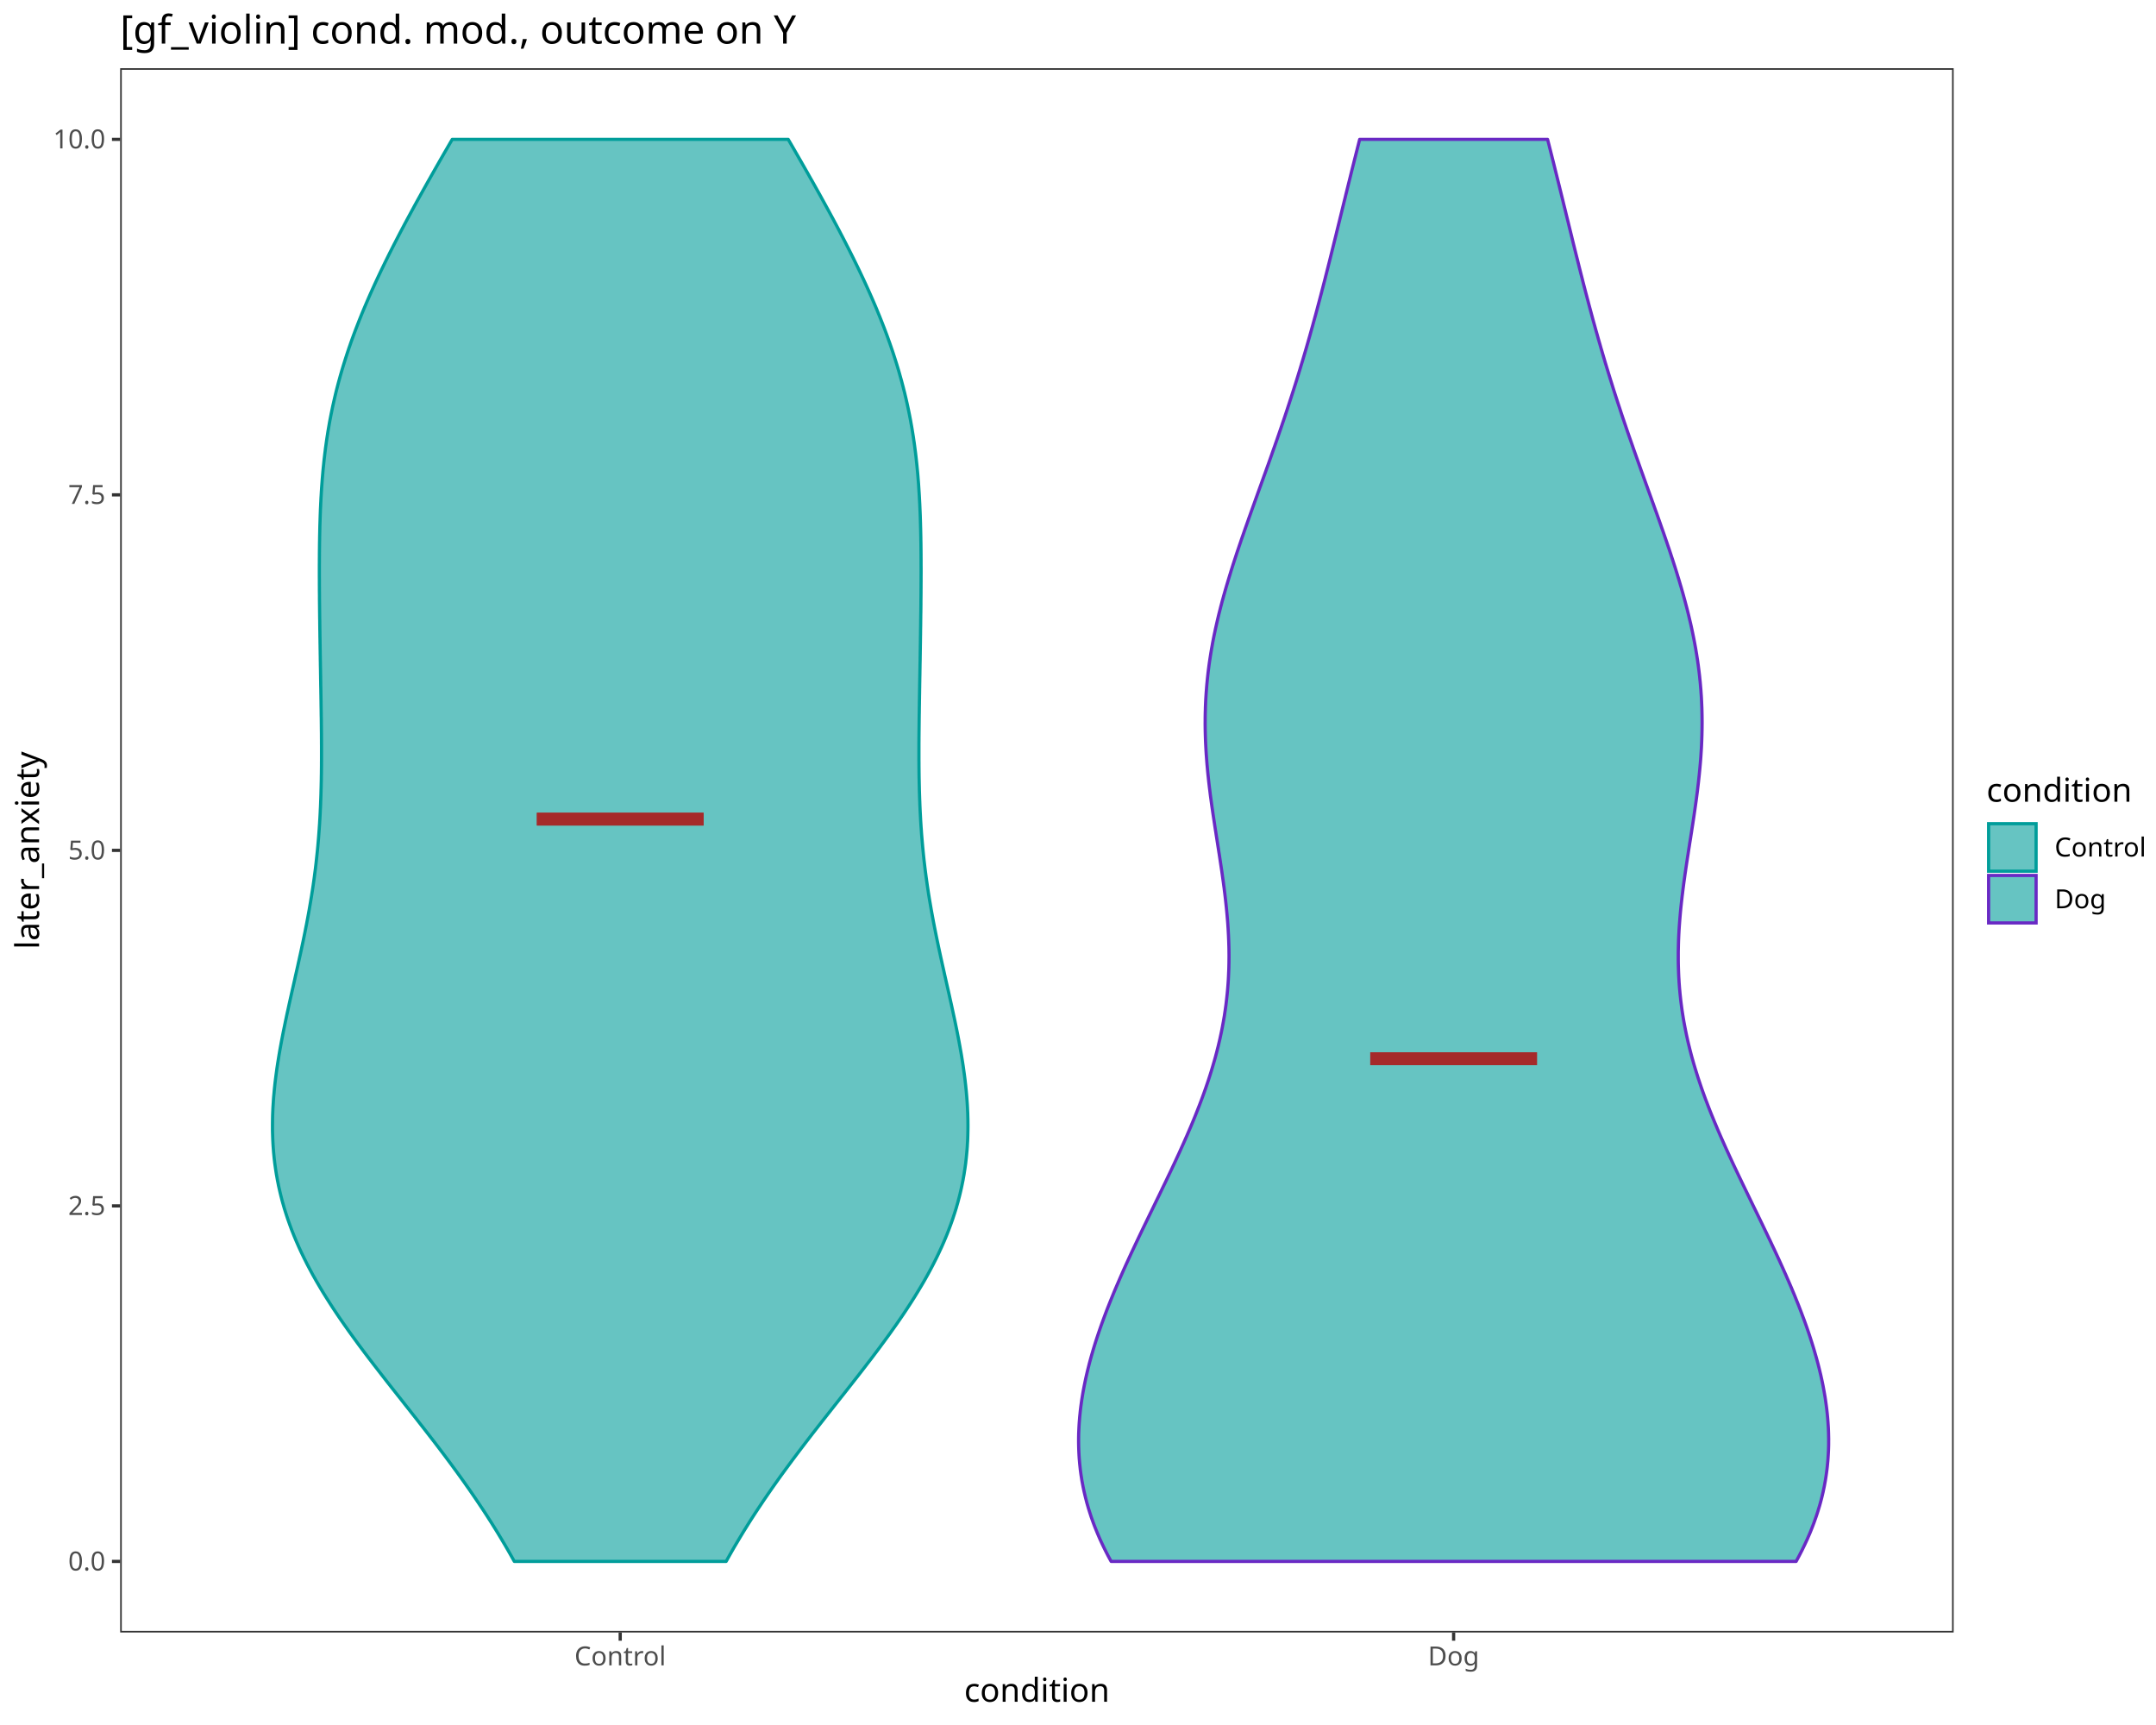
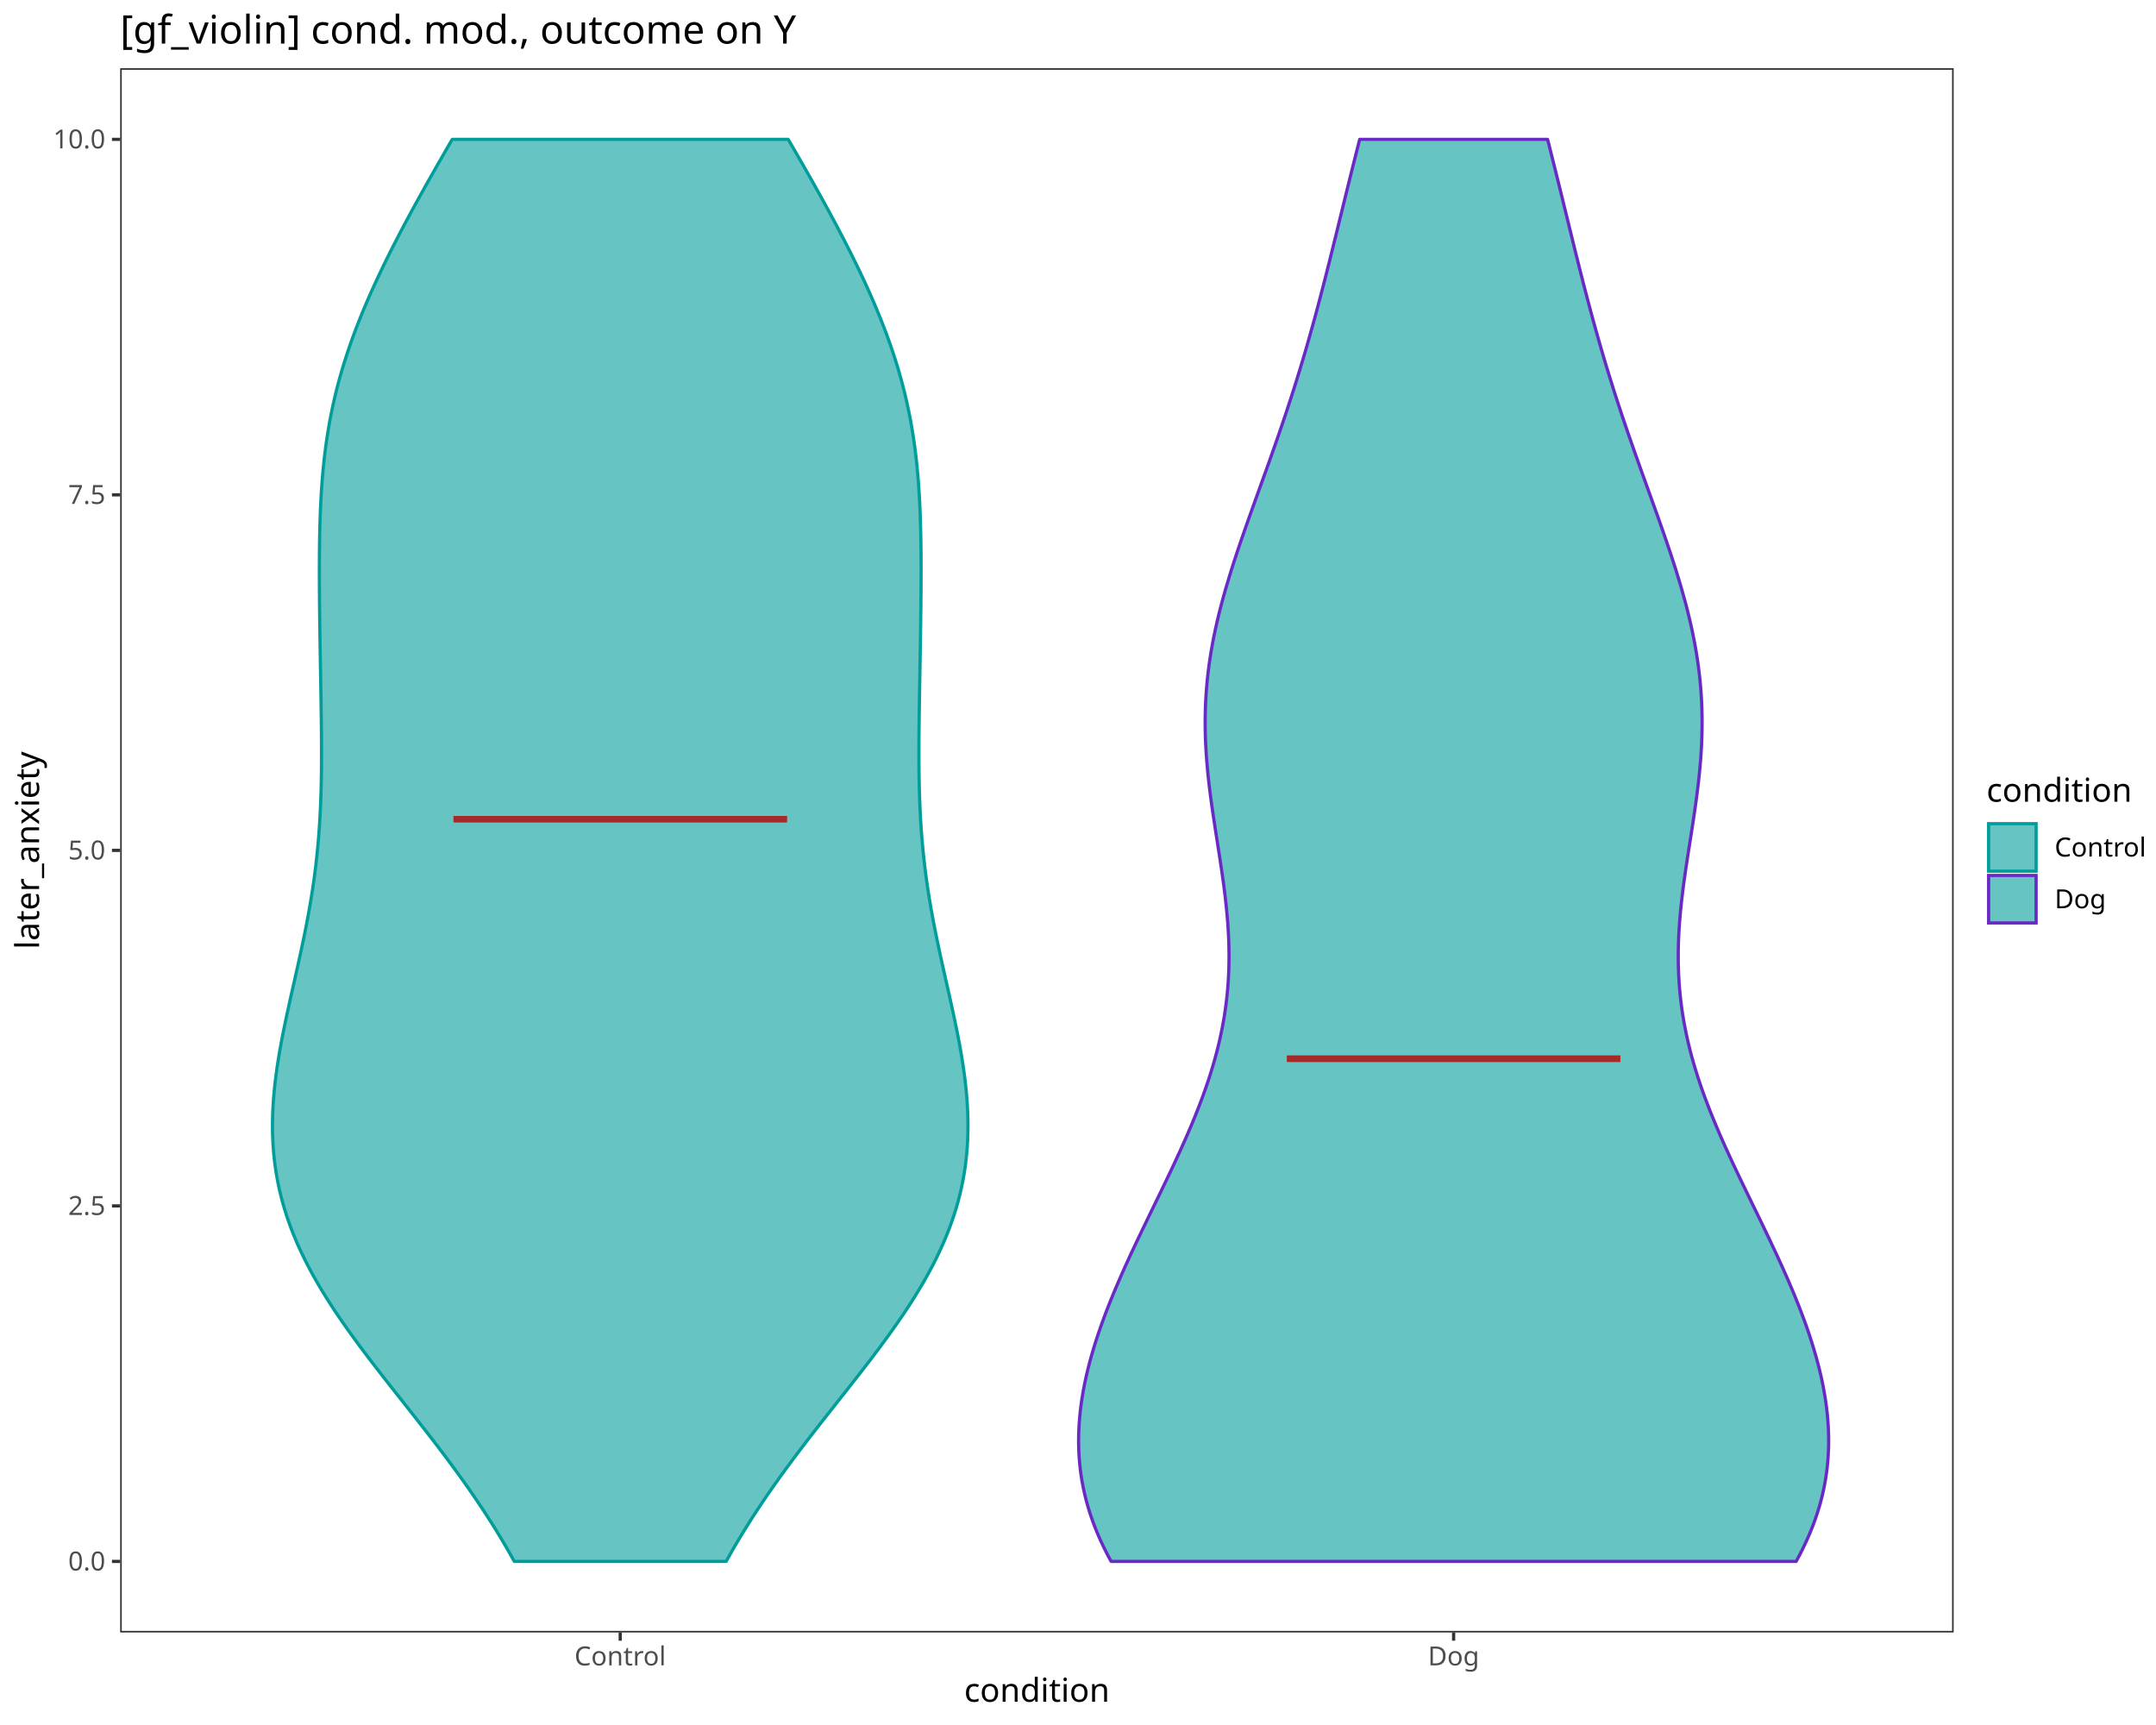
<svg xmlns="http://www.w3.org/2000/svg" class="svglite" data-engine-version="2.0" width="720.00pt" height="576.00pt" viewBox="0 0 720.00 576.00">
  <defs>
    <style type="text/css">
    .svglite line, .svglite polyline, .svglite polygon, .svglite path, .svglite rect, .svglite circle {
      fill: none;
      stroke: #000000;
      stroke-linecap: round;
      stroke-linejoin: round;
      stroke-miterlimit: 10.00;
    }
  </style>
  </defs>
  <rect width="100%" height="100%" style="stroke: none; fill: #FFFFFF;" />
  <defs>
    <clipPath id="cpMC4wMHw3MjAuMDB8MC4wMHw1NzYuMDA=">
      <rect x="0.00" y="0.00" width="720.00" height="576.00" />
    </clipPath>
  </defs>
  <g clip-path="url(#cpMC4wMHw3MjAuMDB8MC4wMHw1NzYuMDA=)">
    <rect x="0.00" y="0.00" width="720.00" height="576.00" style="stroke-width: 1.07; stroke: #FFFFFF; fill: #FFFFFF;" />
  </g>
  <defs>
    <clipPath id="cpNDAuMTN8NjUyLjQzfDIyLjc4fDU0NS4xMQ==">
      <rect x="40.13" y="22.78" width="612.30" height="522.33" />
    </clipPath>
  </defs>
  <g clip-path="url(#cpNDAuMTN8NjUyLjQzfDIyLjc4fDU0NS4xMQ==)">
    <rect x="40.13" y="22.78" width="612.30" height="522.33" style="stroke-width: 1.07; stroke: none; fill: #FFFFFF;" />
    <polygon points="171.75,521.37 171.23,520.44 170.71,519.51 170.18,518.58 169.65,517.65 169.11,516.72 168.57,515.79 168.02,514.87 167.47,513.94 166.91,513.01 166.35,512.08 165.78,511.15 165.20,510.22 164.62,509.29 164.04,508.36 163.44,507.43 162.85,506.50 162.25,505.57 161.64,504.64 161.03,503.71 160.41,502.79 159.79,501.86 159.16,500.93 158.53,500.00 157.89,499.07 157.25,498.14 156.61,497.21 155.95,496.28 155.30,495.35 154.64,494.42 153.97,493.49 153.30,492.56 152.63,491.63 151.95,490.71 151.27,489.78 150.59,488.85 149.90,487.92 149.20,486.99 148.51,486.06 147.81,485.13 147.10,484.20 146.40,483.27 145.69,482.34 144.98,481.41 144.26,480.48 143.54,479.55 142.82,478.62 142.10,477.70 141.38,476.77 140.65,475.84 139.92,474.91 139.20,473.98 138.47,473.05 137.73,472.12 137.00,471.19 136.27,470.26 135.53,469.33 134.80,468.40 134.07,467.47 133.33,466.54 132.60,465.62 131.87,464.69 131.13,463.76 130.40,462.83 129.67,461.90 128.94,460.97 128.22,460.04 127.49,459.11 126.77,458.18 126.05,457.25 125.33,456.32 124.61,455.39 123.90,454.46 123.19,453.54 122.49,452.61 121.78,451.68 121.09,450.75 120.39,449.82 119.70,448.89 119.02,447.96 118.34,447.03 117.66,446.10 116.99,445.17 116.32,444.24 115.67,443.31 115.01,442.38 114.37,441.46 113.72,440.53 113.09,439.60 112.46,438.67 111.84,437.74 111.22,436.81 110.62,435.88 110.02,434.95 109.43,434.02 108.84,433.09 108.26,432.16 107.69,431.23 107.13,430.30 106.58,429.37 106.04,428.45 105.50,427.52 104.98,426.59 104.45,425.66 103.95,424.73 103.45,423.80 102.96,422.87 102.47,421.94 102.01,421.01 101.54,420.08 101.09,419.15 100.64,418.22 100.21,417.29 99.79,416.37 99.38,415.44 98.97,414.51 98.58,413.58 98.19,412.65 97.82,411.72 97.45,410.79 97.10,409.86 96.76,408.93 96.43,408.00 96.10,407.07 95.79,406.14 95.49,405.21 95.20,404.29 94.91,403.36 94.65,402.43 94.38,401.50 94.13,400.57 93.89,399.64 93.66,398.71 93.44,397.78 93.23,396.85 93.02,395.92 92.84,394.99 92.65,394.06 92.49,393.13 92.32,392.21 92.17,391.28 92.03,390.35 91.90,389.42 91.77,388.49 91.66,387.56 91.55,386.63 91.46,385.70 91.37,384.77 91.30,383.84 91.23,382.91 91.17,381.98 91.12,381.05 91.08,380.12 91.05,379.20 91.02,378.27 91.00,377.34 91.00,376.41 91.00,375.48 91.01,374.55 91.02,373.62 91.04,372.69 91.07,371.76 91.11,370.83 91.15,369.90 91.21,368.97 91.27,368.04 91.33,367.12 91.40,366.19 91.49,365.26 91.57,364.33 91.66,363.40 91.76,362.47 91.86,361.54 91.97,360.61 92.09,359.68 92.21,358.75 92.34,357.82 92.46,356.89 92.60,355.96 92.74,355.04 92.89,354.11 93.04,353.18 93.19,352.25 93.35,351.32 93.51,350.39 93.68,349.46 93.85,348.53 94.02,347.60 94.20,346.67 94.38,345.74 94.56,344.81 94.75,343.88 94.94,342.96 95.13,342.03 95.32,341.10 95.52,340.17 95.71,339.24 95.91,338.31 96.12,337.38 96.32,336.45 96.52,335.52 96.73,334.59 96.93,333.66 97.14,332.73 97.35,331.80 97.56,330.87 97.77,329.95 97.98,329.02 98.19,328.09 98.40,327.16 98.60,326.23 98.81,325.30 99.02,324.37 99.23,323.44 99.44,322.51 99.64,321.58 99.85,320.65 100.05,319.72 100.26,318.79 100.46,317.87 100.66,316.94 100.85,316.01 101.05,315.08 101.25,314.15 101.44,313.22 101.63,312.29 101.82,311.36 102.00,310.43 102.18,309.50 102.37,308.57 102.54,307.64 102.72,306.71 102.89,305.79 103.06,304.86 103.23,303.93 103.39,303.00 103.55,302.07 103.71,301.14 103.86,300.21 104.02,299.28 104.16,298.35 104.31,297.42 104.45,296.49 104.59,295.56 104.72,294.63 104.85,293.71 104.98,292.78 105.10,291.85 105.22,290.92 105.34,289.99 105.45,289.06 105.56,288.13 105.66,287.20 105.76,286.27 105.86,285.34 105.96,284.41 106.05,283.48 106.14,282.55 106.22,281.62 106.30,280.70 106.38,279.77 106.45,278.84 106.52,277.91 106.59,276.98 106.65,276.05 106.72,275.12 106.77,274.19 106.83,273.26 106.88,272.33 106.93,271.40 106.97,270.47 107.02,269.54 107.06,268.62 107.09,267.69 107.13,266.76 107.16,265.83 107.19,264.90 107.21,263.97 107.24,263.04 107.26,262.11 107.28,261.18 107.30,260.25 107.31,259.32 107.33,258.39 107.34,257.46 107.35,256.54 107.36,255.61 107.36,254.68 107.37,253.75 107.37,252.82 107.37,251.89 107.37,250.96 107.37,250.03 107.37,249.10 107.36,248.17 107.36,247.24 107.35,246.31 107.35,245.38 107.34,244.46 107.33,243.53 107.32,242.60 107.31,241.67 107.30,240.74 107.29,239.81 107.27,238.88 107.26,237.95 107.25,237.02 107.23,236.09 107.22,235.16 107.21,234.23 107.19,233.30 107.18,232.37 107.16,231.45 107.15,230.52 107.13,229.59 107.11,228.66 107.10,227.73 107.08,226.80 107.07,225.87 107.05,224.94 107.04,224.01 107.02,223.08 107.00,222.15 106.99,221.22 106.97,220.29 106.96,219.37 106.94,218.44 106.93,217.51 106.91,216.58 106.90,215.65 106.88,214.72 106.87,213.79 106.85,212.86 106.84,211.93 106.83,211.00 106.81,210.07 106.80,209.14 106.79,208.21 106.78,207.29 106.76,206.36 106.75,205.43 106.74,204.50 106.73,203.57 106.72,202.64 106.71,201.71 106.70,200.78 106.69,199.85 106.69,198.92 106.68,197.99 106.67,197.06 106.67,196.13 106.66,195.21 106.66,194.28 106.66,193.35 106.65,192.42 106.65,191.49 106.65,190.56 106.65,189.63 106.65,188.70 106.66,187.77 106.66,186.84 106.67,185.91 106.67,184.98 106.68,184.05 106.69,183.12 106.70,182.20 106.71,181.27 106.73,180.34 106.74,179.41 106.76,178.48 106.78,177.55 106.80,176.62 106.82,175.69 106.85,174.76 106.88,173.83 106.91,172.90 106.94,171.97 106.98,171.04 107.01,170.12 107.06,169.19 107.10,168.26 107.15,167.33 107.19,166.40 107.25,165.47 107.30,164.54 107.36,163.61 107.42,162.68 107.49,161.75 107.56,160.82 107.63,159.89 107.71,158.96 107.79,158.04 107.87,157.11 107.96,156.18 108.06,155.25 108.15,154.32 108.25,153.39 108.36,152.46 108.47,151.53 108.59,150.60 108.70,149.67 108.83,148.74 108.96,147.81 109.09,146.88 109.23,145.95 109.38,145.03 109.52,144.10 109.68,143.17 109.84,142.24 110.00,141.31 110.17,140.38 110.35,139.45 110.53,138.52 110.72,137.59 110.91,136.66 111.10,135.73 111.31,134.80 111.52,133.87 111.73,132.95 111.95,132.02 112.17,131.09 112.40,130.16 112.64,129.23 112.88,128.30 113.13,127.37 113.39,126.44 113.64,125.51 113.91,124.58 114.18,123.65 114.46,122.72 114.74,121.79 115.03,120.87 115.32,119.94 115.62,119.01 115.92,118.08 116.23,117.15 116.54,116.22 116.87,115.29 117.19,114.36 117.52,113.43 117.86,112.50 118.20,111.57 118.55,110.64 118.90,109.71 119.26,108.79 119.62,107.86 119.98,106.93 120.36,106.00 120.73,105.07 121.11,104.14 121.50,103.21 121.89,102.28 122.29,101.35 122.69,100.42 123.09,99.49 123.50,98.56 123.91,97.63 124.33,96.70 124.75,95.78 125.17,94.85 125.60,93.92 126.03,92.99 126.47,92.06 126.91,91.13 127.35,90.20 127.80,89.27 128.25,88.34 128.70,87.41 129.16,86.48 129.62,85.55 130.08,84.62 130.55,83.70 131.02,82.77 131.49,81.84 131.97,80.91 132.45,79.98 132.93,79.05 133.41,78.12 133.90,77.19 134.39,76.26 134.88,75.33 135.37,74.40 135.87,73.47 136.37,72.54 136.87,71.62 137.37,70.69 137.88,69.76 138.38,68.83 138.89,67.90 139.40,66.97 139.92,66.04 140.43,65.11 140.95,64.18 141.47,63.25 141.99,62.32 142.51,61.39 143.03,60.46 143.56,59.54 144.08,58.61 144.61,57.68 145.14,56.75 145.67,55.82 146.20,54.89 146.73,53.96 147.26,53.03 147.80,52.10 148.33,51.17 148.87,50.24 149.41,49.31 149.95,48.38 150.49,47.45 151.03,46.53 263.22,46.53 263.76,47.45 264.30,48.38 264.84,49.31 265.38,50.24 265.91,51.17 266.45,52.10 266.98,53.03 267.52,53.96 268.05,54.89 268.58,55.82 269.11,56.75 269.64,57.68 270.17,58.61 270.69,59.54 271.22,60.46 271.74,61.39 272.26,62.32 272.78,63.25 273.30,64.18 273.82,65.11 274.33,66.04 274.84,66.97 275.35,67.90 275.86,68.83 276.37,69.76 276.88,70.69 277.38,71.62 277.88,72.54 278.38,73.47 278.87,74.40 279.37,75.33 279.86,76.26 280.35,77.19 280.83,78.12 281.32,79.05 281.80,79.98 282.28,80.91 282.75,81.84 283.23,82.77 283.70,83.70 284.16,84.62 284.63,85.55 285.09,86.48 285.54,87.41 286.00,88.34 286.45,89.27 286.90,90.20 287.34,91.13 287.78,92.06 288.22,92.99 288.65,93.92 289.08,94.85 289.50,95.78 289.92,96.70 290.34,97.63 290.75,98.56 291.16,99.49 291.56,100.42 291.96,101.35 292.36,102.28 292.75,103.21 293.13,104.14 293.51,105.07 293.89,106.00 294.26,106.93 294.63,107.86 294.99,108.79 295.35,109.71 295.70,110.64 296.05,111.57 296.39,112.50 296.72,113.43 297.06,114.36 297.38,115.29 297.70,116.22 298.02,117.15 298.33,118.08 298.63,119.01 298.93,119.94 299.22,120.87 299.51,121.79 299.79,122.72 300.07,123.65 300.34,124.58 300.60,125.51 300.86,126.44 301.12,127.37 301.36,128.30 301.61,129.23 301.84,130.16 302.08,131.09 302.30,132.02 302.52,132.95 302.73,133.87 302.94,134.80 303.14,135.73 303.34,136.66 303.53,137.59 303.72,138.52 303.90,139.45 304.08,140.38 304.24,141.31 304.41,142.24 304.57,143.17 304.72,144.10 304.87,145.03 305.02,145.95 305.15,146.88 305.29,147.81 305.42,148.74 305.54,149.67 305.66,150.60 305.78,151.53 305.89,152.46 305.99,153.39 306.09,154.32 306.19,155.25 306.28,156.18 306.37,157.11 306.46,158.04 306.54,158.96 306.61,159.89 306.69,160.82 306.76,161.75 306.82,162.68 306.88,163.61 306.94,164.54 307.00,165.47 307.05,166.40 307.10,167.33 307.15,168.26 307.19,169.19 307.23,170.12 307.27,171.04 307.31,171.97 307.34,172.90 307.37,173.83 307.40,174.76 307.42,175.69 307.45,176.62 307.47,177.55 307.49,178.48 307.51,179.41 307.52,180.34 307.54,181.27 307.55,182.20 307.56,183.12 307.57,184.05 307.58,184.98 307.58,185.91 307.59,186.84 307.59,187.77 307.59,188.70 307.60,189.63 307.60,190.56 307.60,191.49 307.59,192.42 307.59,193.35 307.59,194.28 307.58,195.21 307.58,196.13 307.57,197.06 307.57,197.99 307.56,198.92 307.55,199.85 307.54,200.78 307.54,201.71 307.53,202.64 307.52,203.57 307.51,204.50 307.49,205.43 307.48,206.36 307.47,207.29 307.46,208.21 307.45,209.14 307.43,210.07 307.42,211.00 307.41,211.93 307.39,212.86 307.38,213.79 307.37,214.72 307.35,215.65 307.34,216.58 307.32,217.51 307.31,218.44 307.29,219.37 307.28,220.29 307.26,221.22 307.24,222.15 307.23,223.08 307.21,224.01 307.20,224.94 307.18,225.87 307.16,226.80 307.15,227.73 307.13,228.66 307.12,229.59 307.10,230.52 307.09,231.45 307.07,232.37 307.06,233.30 307.04,234.23 307.03,235.16 307.01,236.09 307.00,237.02 306.99,237.95 306.97,238.88 306.96,239.81 306.95,240.74 306.94,241.67 306.93,242.60 306.92,243.53 306.91,244.46 306.90,245.38 306.89,246.31 306.89,247.24 306.88,248.17 306.88,249.10 306.88,250.03 306.88,250.96 306.88,251.89 306.88,252.82 306.88,253.75 306.89,254.68 306.89,255.61 306.90,256.54 306.91,257.46 306.92,258.39 306.93,259.32 306.95,260.25 306.97,261.18 306.99,262.11 307.01,263.04 307.03,263.97 307.06,264.90 307.09,265.83 307.12,266.76 307.16,267.69 307.19,268.62 307.23,269.54 307.27,270.47 307.32,271.40 307.37,272.33 307.42,273.26 307.47,274.19 307.53,275.12 307.59,276.05 307.66,276.98 307.72,277.91 307.79,278.84 307.87,279.77 307.95,280.70 308.03,281.62 308.11,282.55 308.20,283.48 308.29,284.41 308.38,285.34 308.48,286.27 308.58,287.20 308.69,288.13 308.80,289.06 308.91,289.99 309.03,290.92 309.15,291.85 309.27,292.78 309.40,293.71 309.53,294.63 309.66,295.56 309.80,296.49 309.94,297.42 310.08,298.35 310.23,299.28 310.38,300.21 310.54,301.14 310.70,302.07 310.86,303.00 311.02,303.93 311.19,304.86 311.36,305.79 311.53,306.71 311.70,307.64 311.88,308.57 312.06,309.50 312.25,310.43 312.43,311.36 312.62,312.29 312.81,313.22 313.00,314.15 313.20,315.08 313.39,316.01 313.59,316.94 313.79,317.87 313.99,318.79 314.19,319.72 314.40,320.65 314.60,321.58 314.81,322.51 315.02,323.44 315.23,324.37 315.43,325.30 315.64,326.23 315.85,327.16 316.06,328.09 316.27,329.02 316.48,329.95 316.69,330.87 316.90,331.80 317.11,332.73 317.31,333.66 317.52,334.59 317.73,335.52 317.93,336.45 318.13,337.38 318.33,338.31 318.53,339.24 318.73,340.17 318.93,341.10 319.12,342.03 319.31,342.96 319.50,343.88 319.69,344.81 319.87,345.74 320.05,346.67 320.23,347.60 320.40,348.53 320.57,349.46 320.73,350.39 320.90,351.32 321.06,352.25 321.21,353.18 321.36,354.11 321.51,355.04 321.65,355.96 321.78,356.89 321.91,357.82 322.04,358.75 322.16,359.68 322.28,360.61 322.38,361.54 322.49,362.47 322.58,363.40 322.68,364.33 322.76,365.26 322.84,366.19 322.91,367.12 322.98,368.04 323.04,368.97 323.09,369.90 323.13,370.83 323.18,371.76 323.20,372.69 323.23,373.62 323.24,374.55 323.25,375.48 323.25,376.41 323.24,377.34 323.22,378.27 323.20,379.20 323.17,380.12 323.13,381.05 323.07,381.98 323.02,382.91 322.95,383.84 322.87,384.77 322.78,385.70 322.69,386.63 322.58,387.56 322.48,388.49 322.35,389.42 322.22,390.35 322.07,391.28 321.93,392.21 321.76,393.13 321.60,394.06 321.41,394.99 321.22,395.92 321.02,396.85 320.81,397.78 320.59,398.71 320.36,399.64 320.11,400.57 319.87,401.50 319.60,402.43 319.34,403.36 319.05,404.29 318.76,405.21 318.45,406.14 318.15,407.07 317.82,408.00 317.49,408.93 317.14,409.86 316.79,410.79 316.43,411.72 316.06,412.65 315.67,413.58 315.28,414.51 314.87,415.44 314.46,416.37 314.03,417.29 313.60,418.22 313.16,419.15 312.71,420.08 312.24,421.01 311.77,421.94 311.29,422.87 310.80,423.80 310.30,424.73 309.79,425.66 309.27,426.59 308.75,427.52 308.21,428.45 307.67,429.37 307.11,430.30 306.55,431.23 305.98,432.16 305.41,433.09 304.82,434.02 304.23,434.95 303.63,435.88 303.02,436.81 302.41,437.74 301.79,438.67 301.16,439.60 300.52,440.53 299.88,441.46 299.24,442.38 298.58,443.31 297.92,444.24 297.26,445.17 296.59,446.10 295.91,447.03 295.23,447.96 294.54,448.89 293.86,449.82 293.16,450.75 292.46,451.68 291.76,452.61 291.06,453.54 290.35,454.46 289.63,455.39 288.92,456.32 288.20,457.25 287.48,458.18 286.76,459.11 286.03,460.04 285.30,460.97 284.57,461.90 283.84,462.83 283.11,463.76 282.38,464.69 281.65,465.62 280.91,466.54 280.18,467.47 279.45,468.40 278.71,469.33 277.98,470.26 277.25,471.19 276.51,472.12 275.78,473.05 275.05,473.98 274.32,474.91 273.59,475.84 272.87,476.77 272.14,477.70 271.42,478.62 270.70,479.55 269.99,480.48 269.27,481.41 268.56,482.34 267.85,483.27 267.14,484.20 266.44,485.13 265.74,486.06 265.04,486.99 264.35,487.92 263.66,488.85 262.98,489.78 262.29,490.71 261.62,491.63 260.94,492.56 260.27,493.49 259.61,494.42 258.95,495.35 258.29,496.28 257.64,497.21 257.00,498.14 256.35,499.07 255.72,500.00 255.08,500.93 254.46,501.86 253.84,502.79 253.22,503.71 252.61,504.64 252.00,505.57 251.40,506.50 250.80,507.43 250.21,508.36 249.63,509.29 249.05,510.22 248.47,511.15 247.90,512.08 247.34,513.01 246.78,513.94 246.23,514.87 245.68,515.79 245.13,516.72 244.60,517.65 244.07,518.58 243.54,519.51 243.02,520.44 242.50,521.37 171.75,521.37 " style="stroke-width: 1.07; stroke: #009D9A; fill: #009D9A; fill-opacity: 0.60;" />
    <polygon points="371.06,521.37 370.55,520.44 370.05,519.51 369.57,518.58 369.10,517.65 368.64,516.72 368.19,515.79 367.76,514.87 367.33,513.94 366.93,513.01 366.53,512.08 366.15,511.15 365.77,510.22 365.41,509.29 365.06,508.36 364.73,507.43 364.40,506.50 364.10,505.57 363.80,504.64 363.51,503.71 363.24,502.79 362.97,501.86 362.73,500.93 362.49,500.00 362.27,499.07 362.05,498.14 361.85,497.21 361.66,496.28 361.49,495.35 361.31,494.42 361.17,493.49 361.02,492.56 360.89,491.63 360.77,490.71 360.67,489.78 360.57,488.85 360.49,487.92 360.41,486.99 360.35,486.06 360.30,485.13 360.26,484.20 360.23,483.27 360.21,482.34 360.20,481.41 360.20,480.48 360.21,479.55 360.23,478.62 360.27,477.70 360.31,476.77 360.36,475.84 360.42,474.91 360.50,473.98 360.57,473.05 360.67,472.12 360.76,471.19 360.87,470.26 360.99,469.33 361.12,468.40 361.25,467.47 361.40,466.54 361.55,465.62 361.71,464.69 361.88,463.76 362.06,462.83 362.25,461.90 362.44,460.97 362.64,460.04 362.85,459.11 363.07,458.18 363.29,457.25 363.53,456.32 363.76,455.39 364.01,454.46 364.26,453.54 364.52,452.61 364.79,451.68 365.06,450.75 365.34,449.82 365.63,448.89 365.92,447.96 366.22,447.03 366.53,446.10 366.84,445.17 367.16,444.24 367.48,443.31 367.81,442.38 368.14,441.46 368.48,440.53 368.82,439.60 369.17,438.67 369.52,437.74 369.88,436.81 370.25,435.88 370.62,434.95 370.99,434.02 371.37,433.09 371.75,432.16 372.13,431.23 372.52,430.30 372.92,429.37 373.32,428.45 373.72,427.52 374.12,426.59 374.53,425.66 374.94,424.73 375.35,423.80 375.77,422.87 376.19,421.94 376.62,421.01 377.04,420.08 377.47,419.15 377.90,418.22 378.34,417.29 378.77,416.37 379.21,415.44 379.65,414.51 380.09,413.58 380.53,412.65 380.98,411.72 381.42,410.79 381.87,409.86 382.32,408.93 382.77,408.00 383.22,407.07 383.67,406.14 384.12,405.21 384.57,404.29 385.02,403.36 385.47,402.43 385.92,401.50 386.37,400.57 386.83,399.64 387.28,398.71 387.73,397.78 388.17,396.85 388.62,395.92 389.07,394.99 389.52,394.06 389.96,393.13 390.40,392.21 390.85,391.28 391.29,390.35 391.72,389.42 392.16,388.49 392.59,387.56 393.02,386.63 393.45,385.70 393.88,384.77 394.30,383.84 394.72,382.91 395.14,381.98 395.55,381.05 395.96,380.12 396.37,379.20 396.77,378.27 397.17,377.34 397.57,376.41 397.96,375.48 398.35,374.55 398.73,373.62 399.11,372.69 399.48,371.76 399.85,370.83 400.21,369.90 400.58,368.97 400.93,368.04 401.28,367.12 401.62,366.19 401.96,365.26 402.29,364.33 402.62,363.40 402.94,362.47 403.26,361.54 403.57,360.61 403.87,359.68 404.17,358.75 404.46,357.82 404.74,356.89 405.02,355.96 405.29,355.04 405.56,354.11 405.82,353.18 406.07,352.25 406.32,351.32 406.55,350.39 406.79,349.46 407.01,348.53 407.23,347.60 407.44,346.67 407.64,345.74 407.84,344.81 408.03,343.88 408.21,342.96 408.38,342.03 408.55,341.10 408.71,340.17 408.87,339.24 409.01,338.31 409.15,337.38 409.28,336.45 409.41,335.52 409.52,334.59 409.63,333.66 409.73,332.73 409.83,331.80 409.92,330.87 410.00,329.95 410.07,329.02 410.14,328.09 410.20,327.16 410.25,326.23 410.29,325.30 410.33,324.37 410.37,323.44 410.39,322.51 410.41,321.58 410.42,320.65 410.43,319.72 410.43,318.79 410.42,317.87 410.41,316.94 410.39,316.01 410.36,315.08 410.33,314.15 410.29,313.22 410.25,312.29 410.20,311.36 410.15,310.43 410.09,309.50 410.03,308.57 409.96,307.64 409.88,306.71 409.80,305.79 409.72,304.86 409.63,303.93 409.54,303.00 409.44,302.07 409.34,301.14 409.24,300.21 409.13,299.28 409.02,298.35 408.90,297.42 408.79,296.49 408.66,295.56 408.54,294.63 408.41,293.71 408.28,292.78 408.15,291.85 408.02,290.92 407.88,289.99 407.74,289.06 407.60,288.13 407.46,287.20 407.32,286.27 407.18,285.34 407.03,284.41 406.89,283.48 406.74,282.55 406.60,281.62 406.45,280.70 406.31,279.77 406.16,278.84 406.02,277.91 405.87,276.98 405.73,276.05 405.59,275.12 405.45,274.19 405.31,273.26 405.17,272.33 405.03,271.40 404.90,270.47 404.76,269.54 404.63,268.62 404.50,267.69 404.38,266.76 404.25,265.83 404.13,264.90 404.02,263.97 403.90,263.04 403.79,262.11 403.68,261.18 403.58,260.25 403.48,259.32 403.38,258.39 403.29,257.46 403.21,256.54 403.12,255.61 403.04,254.68 402.97,253.75 402.90,252.82 402.83,251.89 402.77,250.96 402.72,250.03 402.67,249.10 402.62,248.17 402.58,247.24 402.55,246.31 402.52,245.38 402.50,244.46 402.48,243.53 402.47,242.60 402.46,241.67 402.47,240.74 402.47,239.81 402.48,238.88 402.50,237.95 402.53,237.02 402.55,236.09 402.59,235.16 402.63,234.23 402.68,233.30 402.74,232.37 402.80,231.45 402.87,230.52 402.94,229.59 403.02,228.66 403.11,227.73 403.20,226.80 403.30,225.87 403.40,224.94 403.51,224.01 403.63,223.08 403.75,222.15 403.88,221.22 404.02,220.29 404.16,219.37 404.31,218.44 404.46,217.51 404.62,216.58 404.79,215.65 404.95,214.72 405.13,213.79 405.31,212.86 405.50,211.93 405.70,211.00 405.89,210.07 406.10,209.14 406.31,208.21 406.52,207.29 406.74,206.36 406.96,205.43 407.19,204.50 407.43,203.57 407.66,202.64 407.91,201.71 408.15,200.78 408.41,199.85 408.66,198.92 408.93,197.99 409.19,197.06 409.46,196.13 409.73,195.21 410.01,194.28 410.29,193.35 410.57,192.42 410.86,191.49 411.14,190.56 411.44,189.63 411.73,188.70 412.03,187.77 412.33,186.84 412.64,185.91 412.94,184.98 413.25,184.05 413.57,183.12 413.88,182.20 414.20,181.27 414.51,180.34 414.83,179.41 415.16,178.48 415.48,177.55 415.80,176.62 416.13,175.69 416.46,174.76 416.79,173.83 417.11,172.90 417.45,171.97 417.78,171.04 418.11,170.12 418.44,169.19 418.78,168.26 419.11,167.33 419.44,166.40 419.78,165.47 420.11,164.54 420.45,163.61 420.78,162.68 421.12,161.75 421.45,160.82 421.79,159.89 422.12,158.96 422.46,158.04 422.79,157.11 423.12,156.18 423.46,155.25 423.79,154.32 424.12,153.39 424.45,152.46 424.78,151.53 425.10,150.60 425.43,149.67 425.76,148.74 426.08,147.81 426.41,146.88 426.73,145.95 427.05,145.03 427.37,144.10 427.69,143.17 428.01,142.24 428.32,141.31 428.64,140.38 428.95,139.45 429.26,138.52 429.57,137.59 429.88,136.66 430.18,135.73 430.49,134.80 430.79,133.87 431.09,132.95 431.39,132.02 431.69,131.09 431.99,130.16 432.28,129.23 432.58,128.30 432.87,127.37 433.16,126.44 433.45,125.51 433.73,124.58 434.02,123.65 434.30,122.72 434.58,121.79 434.86,120.87 435.14,119.94 435.41,119.01 435.69,118.08 435.96,117.15 436.23,116.22 436.50,115.29 436.77,114.36 437.03,113.43 437.30,112.50 437.56,111.57 437.82,110.64 438.08,109.71 438.34,108.79 438.59,107.86 438.85,106.93 439.10,106.00 439.36,105.07 439.61,104.14 439.86,103.21 440.10,102.28 440.35,101.35 440.60,100.42 440.84,99.49 441.09,98.56 441.33,97.63 441.57,96.70 441.81,95.78 442.05,94.85 442.29,93.92 442.53,92.99 442.76,92.06 443.00,91.13 443.23,90.20 443.47,89.27 443.70,88.34 443.94,87.41 444.17,86.48 444.40,85.55 444.63,84.62 444.86,83.70 445.09,82.77 445.32,81.84 445.55,80.91 445.78,79.98 446.01,79.05 446.24,78.12 446.46,77.19 446.69,76.26 446.92,75.33 447.15,74.40 447.38,73.47 447.60,72.54 447.83,71.62 448.06,70.69 448.28,69.76 448.51,68.83 448.74,67.90 448.97,66.97 449.20,66.04 449.42,65.11 449.65,64.18 449.88,63.25 450.11,62.32 450.34,61.39 450.57,60.46 450.80,59.54 451.03,58.61 451.26,57.68 451.49,56.75 451.72,55.82 451.96,54.89 452.19,53.96 452.42,53.03 452.66,52.10 452.89,51.17 453.13,50.24 453.36,49.31 453.60,48.38 453.83,47.45 454.07,46.53 516.81,46.53 517.05,47.45 517.29,48.38 517.52,49.31 517.76,50.24 517.99,51.17 518.23,52.10 518.46,53.03 518.70,53.96 518.93,54.89 519.16,55.82 519.39,56.75 519.62,57.68 519.85,58.61 520.08,59.54 520.31,60.46 520.54,61.39 520.77,62.32 521.00,63.25 521.23,64.18 521.46,65.11 521.69,66.04 521.92,66.97 522.14,67.90 522.37,68.83 522.60,69.76 522.83,70.69 523.05,71.62 523.28,72.54 523.51,73.47 523.74,74.40 523.96,75.33 524.19,76.26 524.42,77.19 524.65,78.12 524.88,79.05 525.10,79.98 525.33,80.91 525.56,81.84 525.79,82.77 526.02,83.70 526.25,84.62 526.48,85.55 526.72,86.48 526.95,87.41 527.18,88.34 527.41,89.27 527.65,90.20 527.88,91.13 528.12,92.06 528.36,92.99 528.59,93.92 528.83,94.85 529.07,95.78 529.31,96.70 529.55,97.63 529.80,98.56 530.04,99.49 530.29,100.42 530.53,101.35 530.78,102.28 531.03,103.21 531.28,104.14 531.53,105.07 531.78,106.00 532.03,106.93 532.29,107.86 532.55,108.79 532.80,109.71 533.06,110.64 533.33,111.57 533.59,112.50 533.85,113.43 534.12,114.36 534.39,115.29 534.65,116.22 534.93,117.15 535.20,118.08 535.47,119.01 535.75,119.94 536.02,120.87 536.30,121.79 536.58,122.72 536.87,123.65 537.15,124.58 537.44,125.51 537.73,126.44 538.02,127.37 538.31,128.30 538.60,129.23 538.89,130.16 539.19,131.09 539.49,132.02 539.79,132.95 540.09,133.87 540.39,134.80 540.70,135.73 541.01,136.66 541.31,137.59 541.62,138.52 541.93,139.45 542.25,140.38 542.56,141.31 542.88,142.24 543.19,143.17 543.51,144.10 543.83,145.03 544.15,145.95 544.48,146.88 544.80,147.81 545.13,148.74 545.45,149.67 545.78,150.60 546.11,151.53 546.44,152.46 546.77,153.39 547.10,154.32 547.43,155.25 547.76,156.18 548.09,157.11 548.43,158.04 548.76,158.96 549.09,159.89 549.43,160.82 549.76,161.75 550.10,162.68 550.43,163.61 550.77,164.54 551.10,165.47 551.44,166.40 551.77,167.33 552.11,168.26 552.44,169.19 552.77,170.12 553.11,171.04 553.44,171.97 553.77,172.90 554.10,173.83 554.43,174.76 554.75,175.69 555.08,176.62 555.41,177.55 555.73,178.48 556.05,179.41 556.37,180.34 556.69,181.27 557.00,182.20 557.32,183.12 557.63,184.05 557.94,184.98 558.24,185.91 558.55,186.84 558.85,187.77 559.15,188.70 559.45,189.63 559.74,190.56 560.03,191.49 560.31,192.42 560.60,193.35 560.88,194.28 561.15,195.21 561.43,196.13 561.69,197.06 561.96,197.99 562.22,198.92 562.47,199.85 562.73,200.78 562.97,201.71 563.22,202.64 563.46,203.57 563.69,204.50 563.92,205.43 564.14,206.36 564.36,207.29 564.58,208.21 564.79,209.14 564.99,210.07 565.19,211.00 565.38,211.93 565.57,212.86 565.75,213.79 565.93,214.72 566.10,215.65 566.27,216.58 566.42,217.51 566.58,218.44 566.72,219.37 566.87,220.29 567.00,221.22 567.13,222.15 567.25,223.08 567.37,224.01 567.48,224.94 567.59,225.87 567.68,226.80 567.78,227.73 567.86,228.66 567.94,229.59 568.02,230.52 568.08,231.45 568.15,232.37 568.20,233.30 568.25,234.23 568.29,235.16 568.33,236.09 568.36,237.02 568.38,237.95 568.40,238.88 568.41,239.81 568.42,240.74 568.42,241.67 568.41,242.60 568.40,243.53 568.38,244.46 568.36,245.38 568.33,246.31 568.30,247.24 568.26,248.17 568.22,249.10 568.17,250.03 568.11,250.96 568.05,251.89 567.99,252.82 567.92,253.75 567.84,254.68 567.76,255.61 567.68,256.54 567.59,257.46 567.50,258.39 567.40,259.32 567.30,260.25 567.20,261.18 567.09,262.11 566.98,263.04 566.87,263.97 566.75,264.90 566.63,265.83 566.51,266.76 566.38,267.69 566.25,268.62 566.12,269.54 565.99,270.47 565.85,271.40 565.72,272.33 565.58,273.26 565.44,274.19 565.30,275.12 565.15,276.05 565.01,276.98 564.87,277.91 564.72,278.84 564.58,279.77 564.43,280.70 564.28,281.62 564.14,282.55 563.99,283.48 563.85,284.41 563.71,285.34 563.56,286.27 563.42,287.20 563.28,288.13 563.14,289.06 563.00,289.99 562.87,290.92 562.73,291.85 562.60,292.78 562.47,293.71 562.34,294.63 562.22,295.56 562.10,296.49 561.98,297.42 561.87,298.35 561.75,299.28 561.65,300.21 561.54,301.14 561.44,302.07 561.34,303.00 561.25,303.93 561.16,304.86 561.08,305.79 561.00,306.71 560.93,307.64 560.86,308.57 560.79,309.50 560.73,310.43 560.68,311.36 560.63,312.29 560.59,313.22 560.55,314.15 560.52,315.08 560.50,316.01 560.48,316.94 560.46,317.87 560.46,318.79 560.46,319.72 560.46,320.65 560.47,321.58 560.49,322.51 560.52,323.44 560.55,324.37 560.59,325.30 560.63,326.23 560.69,327.16 560.74,328.09 560.81,329.02 560.88,329.95 560.97,330.87 561.05,331.80 561.15,332.73 561.25,333.66 561.36,334.59 561.48,335.52 561.60,336.45 561.73,337.38 561.87,338.31 562.02,339.24 562.17,340.17 562.33,341.10 562.50,342.03 562.68,342.96 562.86,343.88 563.05,344.81 563.24,345.74 563.45,346.67 563.65,347.60 563.87,348.53 564.10,349.46 564.33,350.39 564.57,351.32 564.81,352.25 565.06,353.18 565.33,354.11 565.59,355.04 565.86,355.96 566.14,356.89 566.43,357.82 566.72,358.75 567.01,359.68 567.32,360.61 567.63,361.54 567.94,362.47 568.26,363.40 568.59,364.33 568.92,365.26 569.26,366.19 569.60,367.12 569.96,368.04 570.31,368.97 570.67,369.90 571.03,370.83 571.40,371.76 571.78,372.69 572.16,373.62 572.54,374.55 572.93,375.48 573.32,376.41 573.71,377.34 574.11,378.27 574.51,379.20 574.92,380.12 575.33,381.05 575.75,381.98 576.16,382.91 576.58,383.84 577.01,384.77 577.43,385.70 577.86,386.63 578.29,387.56 578.72,388.49 579.16,389.42 579.60,390.35 580.04,391.28 580.48,392.21 580.92,393.13 581.37,394.06 581.81,394.99 582.26,395.92 582.71,396.85 583.16,397.78 583.61,398.71 584.06,399.64 584.51,400.57 584.96,401.50 585.41,402.43 585.86,403.36 586.32,404.29 586.77,405.21 587.22,406.14 587.67,407.07 588.12,408.00 588.57,408.93 589.01,409.86 589.46,410.79 589.91,411.72 590.35,412.65 590.79,413.58 591.24,414.51 591.67,415.44 592.11,416.37 592.55,417.29 592.98,418.22 593.41,419.15 593.84,420.08 594.27,421.01 594.69,421.94 595.11,422.87 595.53,423.80 595.94,424.73 596.36,425.66 596.76,426.59 597.17,427.52 597.57,428.45 597.97,429.37 598.36,430.30 598.75,431.23 599.14,432.16 599.52,433.09 599.89,434.02 600.27,434.95 600.64,435.88 601.00,436.81 601.36,437.74 601.71,438.67 602.06,439.60 602.41,440.53 602.75,441.46 603.08,442.38 603.41,443.31 603.73,444.24 604.05,445.17 604.36,446.10 604.66,447.03 604.96,447.96 605.25,448.89 605.54,449.82 605.82,450.75 606.09,451.68 606.36,452.61 606.62,453.54 606.87,454.46 607.12,455.39 607.36,456.32 607.59,457.25 607.81,458.18 608.04,459.11 608.24,460.04 608.45,460.97 608.64,461.90 608.83,462.83 609.00,463.76 609.17,464.69 609.33,465.62 609.49,466.54 609.63,467.47 609.76,468.40 609.89,469.33 610.01,470.26 610.12,471.19 610.22,472.12 610.31,473.05 610.39,473.98 610.46,474.91 610.52,475.84 610.58,476.77 610.62,477.70 610.65,478.62 610.67,479.55 610.69,480.48 610.68,481.41 610.68,482.34 610.66,483.27 610.63,484.20 610.58,485.13 610.53,486.06 610.47,486.99 610.40,487.92 610.31,488.85 610.22,489.78 610.11,490.71 609.99,491.63 609.86,492.56 609.72,493.49 609.57,494.42 609.40,495.35 609.23,496.28 609.03,497.21 608.84,498.14 608.62,499.07 608.40,500.00 608.16,500.93 607.91,501.86 607.65,502.79 607.37,503.71 607.09,504.64 606.79,505.57 606.48,506.50 606.15,507.43 605.82,508.36 605.47,509.29 605.11,510.22 604.74,511.15 604.36,512.08 603.95,513.01 603.55,513.94 603.12,514.87 602.69,515.79 602.24,516.72 601.79,517.65 601.31,518.58 600.83,519.51 600.33,520.44 599.83,521.37 371.06,521.37 " style="stroke-width: 1.07; stroke: #6929C4; fill: #009D9A; fill-opacity: 0.60;" />
-     <polyline points="179.29,273.52 234.96,273.52 " style="stroke-width: 4.27; stroke: #A52A2A; stroke-linecap: butt;" />
-     <polyline points="207.12,273.52 207.12,273.52 " style="stroke-width: 4.27; stroke: #A52A2A; stroke-linecap: butt;" />
-     <polyline points="179.29,273.52 234.96,273.52 " style="stroke-width: 4.27; stroke: #A52A2A; stroke-linecap: butt;" />
-     <polyline points="457.61,353.52 513.27,353.52 " style="stroke-width: 4.27; stroke: #A52A2A; stroke-linecap: butt;" />
-     <polyline points="485.44,353.52 485.44,353.52 " style="stroke-width: 4.27; stroke: #A52A2A; stroke-linecap: butt;" />
-     <polyline points="457.61,353.52 513.27,353.52 " style="stroke-width: 4.27; stroke: #A52A2A; stroke-linecap: butt;" />
+     <polyline points="151.46,273.52 262.79,273.52 " style="stroke-width: 2.13; stroke: #A52A2A; stroke-linecap: butt;" />
+     <polyline points="207.12,273.52 207.12,273.52 " style="stroke-width: 2.13; stroke: #A52A2A; stroke-linecap: butt;" />
+     <polyline points="151.46,273.52 262.79,273.52 " style="stroke-width: 2.13; stroke: #A52A2A; stroke-linecap: butt;" />
+     <polyline points="429.78,353.52 541.11,353.52 " style="stroke-width: 2.13; stroke: #A52A2A; stroke-linecap: butt;" />
+     <polyline points="485.44,353.52 485.44,353.52 " style="stroke-width: 2.13; stroke: #A52A2A; stroke-linecap: butt;" />
+     <polyline points="429.78,353.52 541.11,353.52 " style="stroke-width: 2.13; stroke: #A52A2A; stroke-linecap: butt;" />
    <rect x="40.13" y="22.78" width="612.30" height="522.33" style="stroke-width: 1.07; stroke: #333333;" />
  </g>
  <g clip-path="url(#cpMC4wMHw3MjAuMDB8MC4wMHw1NzYuMDA=)">
    <text x="35.20" y="524.40" text-anchor="end" style="font-size: 8.80px; fill: #4D4D4D; font-family: sans;" textLength="12.23px" lengthAdjust="spacingAndGlyphs">0.0</text>
    <text x="35.20" y="405.69" text-anchor="end" style="font-size: 8.80px; fill: #4D4D4D; font-family: sans;" textLength="12.23px" lengthAdjust="spacingAndGlyphs">2.5</text>
    <text x="35.20" y="286.98" text-anchor="end" style="font-size: 8.80px; fill: #4D4D4D; font-family: sans;" textLength="12.23px" lengthAdjust="spacingAndGlyphs">5.0</text>
    <text x="35.20" y="168.26" text-anchor="end" style="font-size: 8.80px; fill: #4D4D4D; font-family: sans;" textLength="12.23px" lengthAdjust="spacingAndGlyphs">7.5</text>
    <text x="35.20" y="49.55" text-anchor="end" style="font-size: 8.80px; fill: #4D4D4D; font-family: sans;" textLength="17.13px" lengthAdjust="spacingAndGlyphs">10.0</text>
    <polyline points="37.39,521.37 40.13,521.37 " style="stroke-width: 1.07; stroke: #333333; stroke-linecap: butt;" />
    <polyline points="37.39,402.66 40.13,402.66 " style="stroke-width: 1.07; stroke: #333333; stroke-linecap: butt;" />
    <polyline points="37.39,283.95 40.13,283.95 " style="stroke-width: 1.07; stroke: #333333; stroke-linecap: butt;" />
    <polyline points="37.39,165.24 40.13,165.24 " style="stroke-width: 1.07; stroke: #333333; stroke-linecap: butt;" />
    <polyline points="37.39,46.53 40.13,46.53 " style="stroke-width: 1.07; stroke: #333333; stroke-linecap: butt;" />
    <polyline points="207.12,547.85 207.12,545.11 " style="stroke-width: 1.07; stroke: #333333; stroke-linecap: butt;" />
    <polyline points="485.44,547.85 485.44,545.11 " style="stroke-width: 1.07; stroke: #333333; stroke-linecap: butt;" />
    <text x="207.12" y="556.10" text-anchor="middle" style="font-size: 8.80px; fill: #4D4D4D; font-family: sans;" textLength="28.37px" lengthAdjust="spacingAndGlyphs">Control</text>
    <text x="485.44" y="556.10" text-anchor="middle" style="font-size: 8.80px; fill: #4D4D4D; font-family: sans;" textLength="16.15px" lengthAdjust="spacingAndGlyphs">Dog</text>
    <text x="346.28" y="568.24" text-anchor="middle" style="font-size: 11.00px; font-family: sans;" textLength="44.04px" lengthAdjust="spacingAndGlyphs">condition</text>
    <text transform="translate(13.05,283.95) rotate(-90)" text-anchor="middle" style="font-size: 11.00px; font-family: sans;" textLength="62.38px" lengthAdjust="spacingAndGlyphs">later_anxiety</text>
    <rect x="663.39" y="259.00" width="51.13" height="49.89" style="stroke-width: 1.07; stroke: none; fill: #FFFFFF;" />
    <text x="663.39" y="267.71" style="font-size: 11.00px; font-family: sans;" textLength="44.04px" lengthAdjust="spacingAndGlyphs">condition</text>
    <rect x="663.39" y="274.33" width="17.28" height="17.28" style="stroke-width: 1.07; stroke: none; fill: #FFFFFF;" />
    <rect x="664.10" y="275.04" width="15.86" height="15.86" style="stroke-width: 1.07; stroke: #009D9A; stroke-linecap: square; stroke-linejoin: miter; fill: #009D9A; fill-opacity: 0.60;" />
    <rect x="663.39" y="291.61" width="17.28" height="17.28" style="stroke-width: 1.07; stroke: none; fill: #FFFFFF;" />
    <rect x="664.10" y="292.32" width="15.86" height="15.86" style="stroke-width: 1.07; stroke: #6929C4; stroke-linecap: square; stroke-linejoin: miter; fill: #009D9A; fill-opacity: 0.60;" />
    <text x="686.15" y="286.00" style="font-size: 8.80px; font-family: sans;" textLength="28.37px" lengthAdjust="spacingAndGlyphs">Control</text>
    <text x="686.15" y="303.28" style="font-size: 8.80px; font-family: sans;" textLength="16.15px" lengthAdjust="spacingAndGlyphs">Dog</text>
    <text x="40.13" y="14.56" style="font-size: 13.20px; font-family: sans;" textLength="213.55px" lengthAdjust="spacingAndGlyphs">[gf_violin] cond. mod., outcome on Y</text>
  </g>
</svg>
